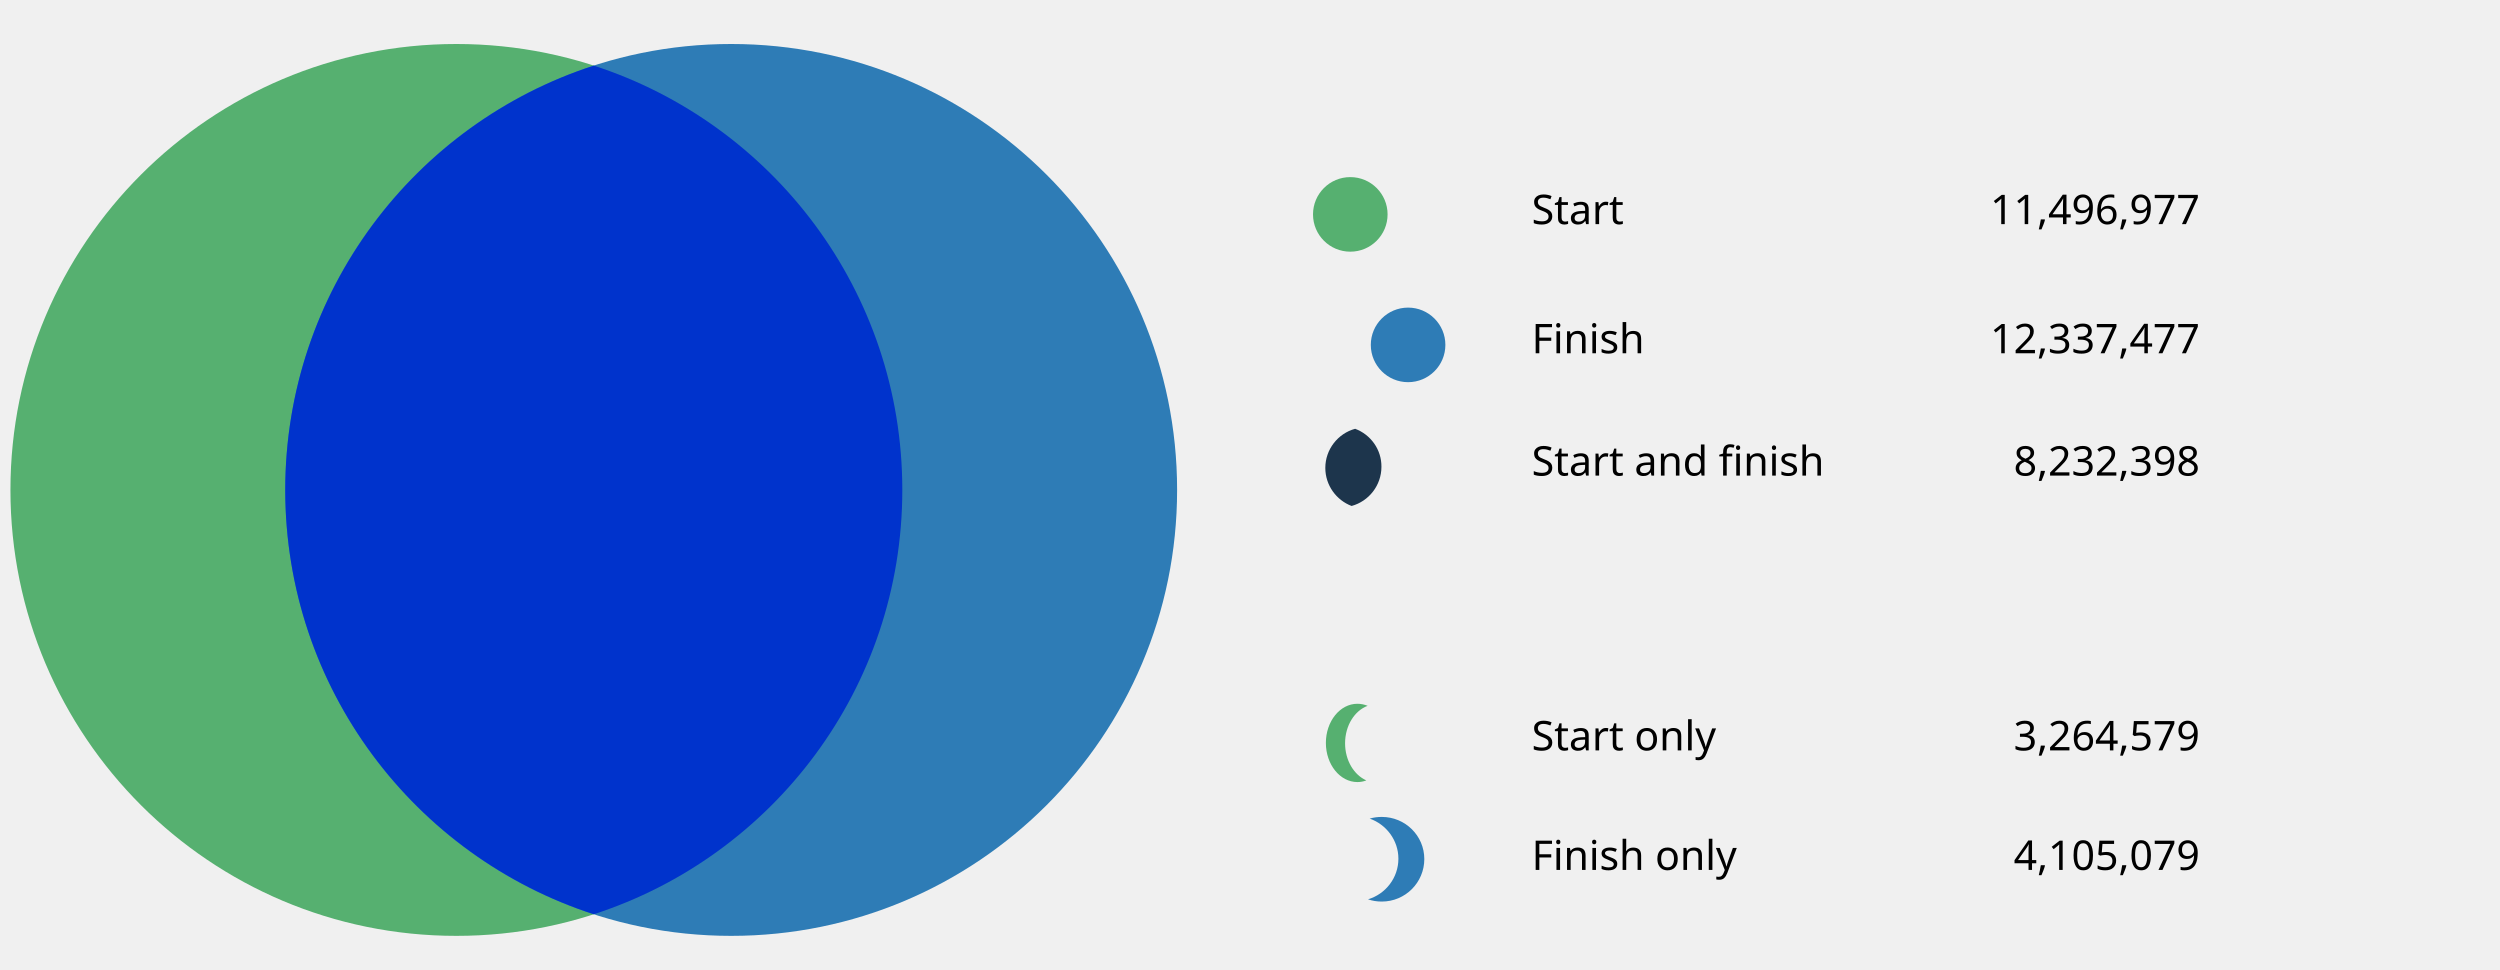
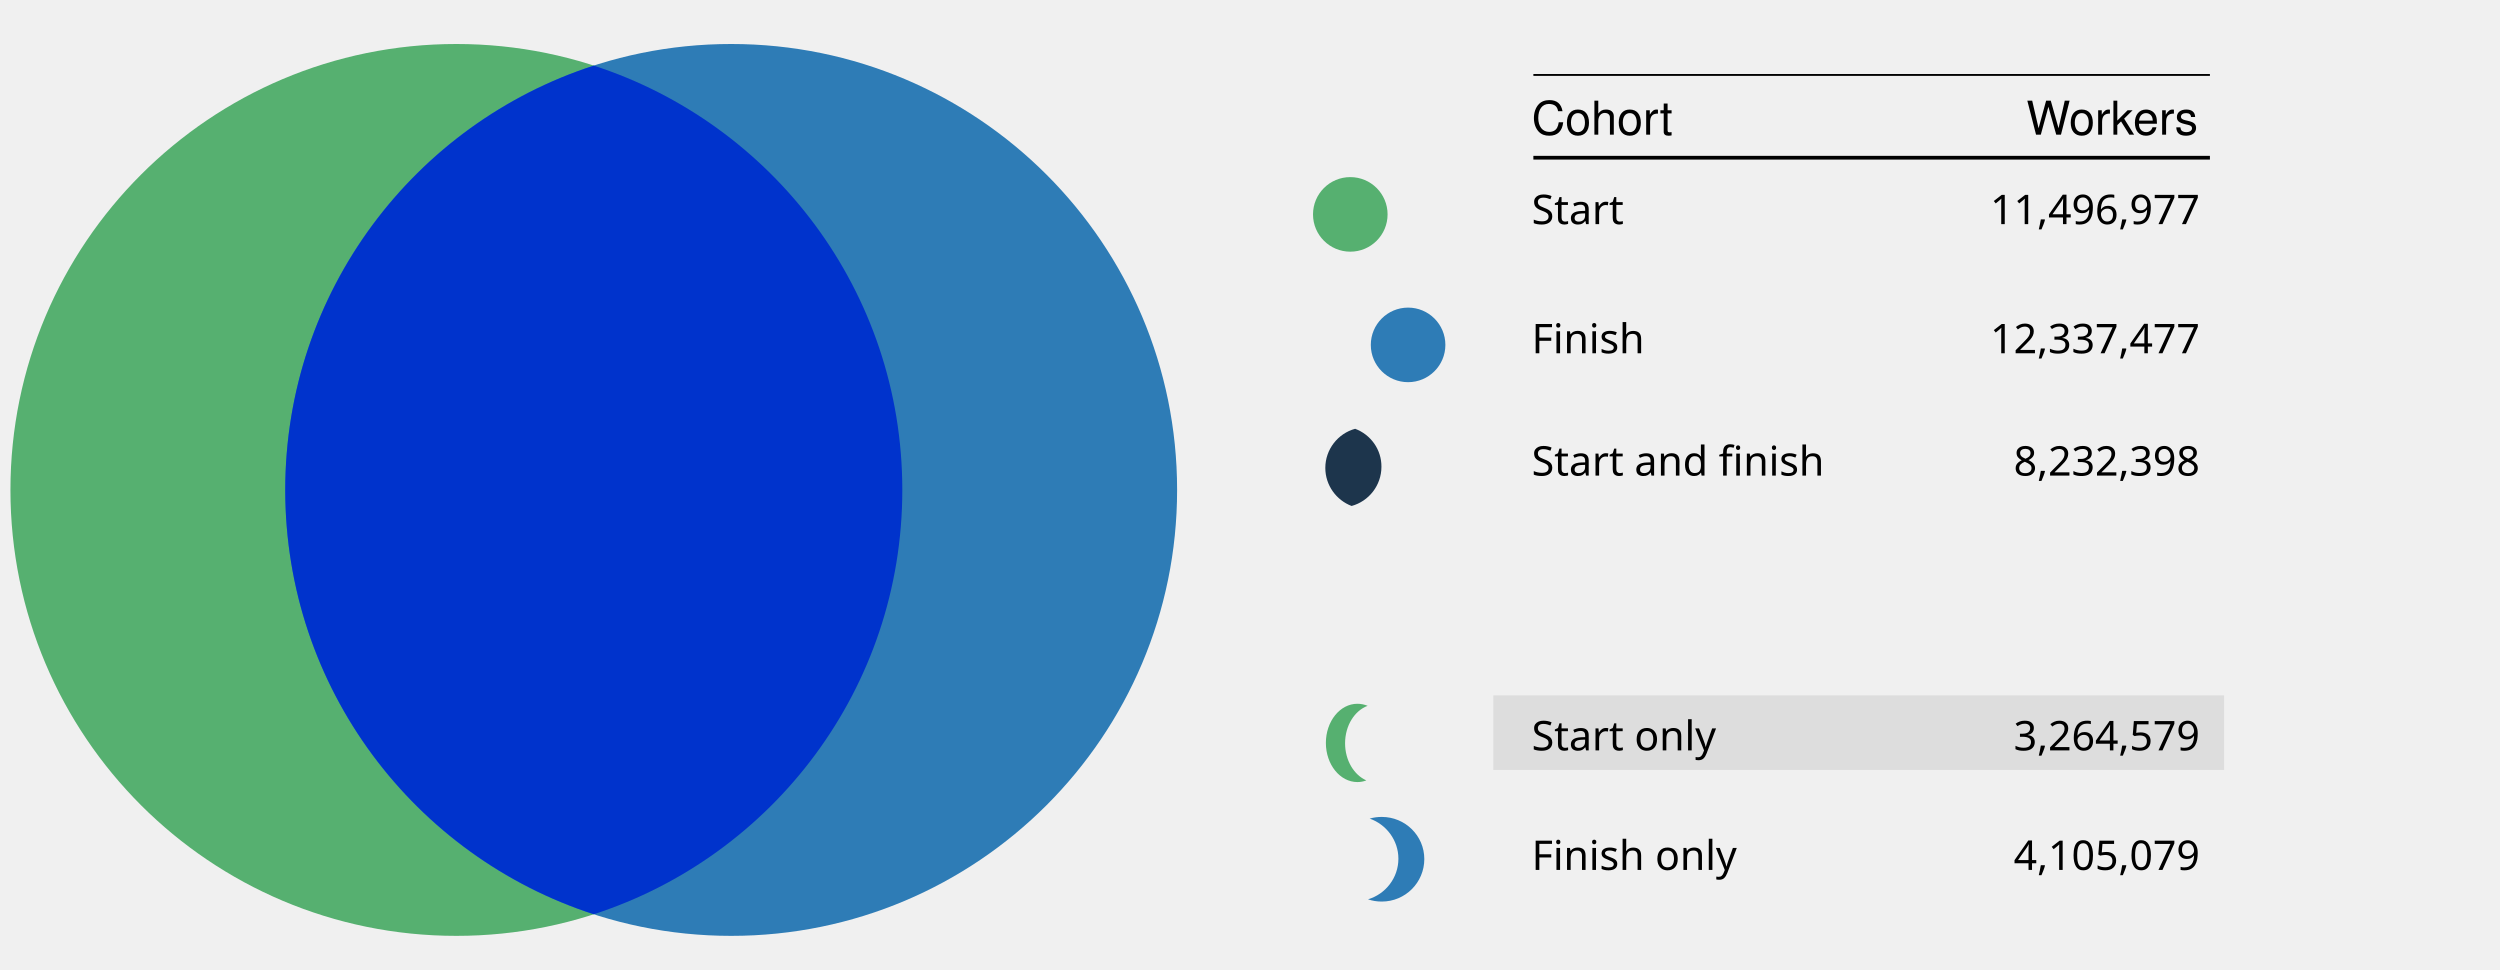
<svg xmlns="http://www.w3.org/2000/svg" version="1.1" id="Layer_1" x="0px" y="0px" viewBox="0 0 1341 520" style="enable-background:new 0 0 1341 520;" xml:space="preserve">
  <style type="text/css">

.st0{fill:#2E7CB6;}
.st1{fill:#56B070;}
.st2{fill:#0033CC;}
.st3{fill:#1D354C;}
.st4{font-family:'Helvetica-Light';}
.st5{font-size:22px;}
+ .st6{font-family:'Helvetica';}
+ .st7{font-size:25px;}
+ .st8{fill:#FFFFFF;stroke:#000000;stroke-miterlimit:10;}
+ .st9{fill:#FFFFFF;stroke:#000000;stroke-width:2;stroke-miterlimit:10;}
+ .st10{fill:#DDDDDD;}

</style>
  <g id="main_venn_diagram">
    <circle id="main_start_circle" class="st1" cx="244.8" cy="262.8" r="239.2" />
    <circle id="main_end_circle" class="st0" cx="392.2" cy="262.8" r="239.2" />
    <path id="main_intersection" class="st2" d="M484,262.8c0,106.4-69.5,196.5-165.5,227.6C222.5,459.3,153,369.2,153,262.8S222.5,66.3,318.5,35.2C414.5,66.3,484,156.4,484,262.8z" />
  </g>
  <g id="legend">
    <path id="legend_intersection" class="st3" d="M726.9,230c-9.2,2.5-16,11-16,21c0,9.3,5.9,17.3,14.1,20.4c9.2-2.5,16-11,16-21C741.1,241.1,735.2,233.1,726.9,230z" />
    <circle id="legend_start_circle" class="st1" cx="724.3" cy="115" r="20" />
    <circle id="legend_end_circle" class="st0" cx="755.3" cy="185" r="20" />
    <path id="legend_end_only" class="st0" d="M741.2,438.2c-2.3,0-4.5,0.3-6.5,0.9c8.9,3.1,15.4,11.6,15.4,21.5c0,10.3-6.9,19-16.3,21.8c2.3,0.8,4.8,1.2,7.4,1.2c12.6,0,22.8-10.2,22.8-22.8S753.7,438.2,741.2,438.2z" />
    <path id="legend_start_only" class="st1" d="M721.5,398.7c0-9.5,5.1-17.5,12.1-20.1c-1.7-0.7-3.6-1.1-5.5-1.1c-9.3,0-16.9,9.4-16.9,21s7.6,21,16.9,21c1.7,0,3.3-0.3,4.8-0.9C726.3,415.7,721.5,407.9,721.5,398.7z" />
  </g>
+   <rect class="st10" x="801" y="373" width="392" height="40" />
  <text transform="matrix(1 0 0 1 821.5898 120.223)" class="st4 st5">Start</text>
  <text transform="matrix(1 0 0 1 821.5898 189.481)" class="st4 st5">Finish</text>
  <text transform="matrix(1 0 0 1 821.5898 255.12)" class="st4 st5">Start and finish</text>
  <text transform="matrix(1 0 0 1 821.5898 402.499)" class="st4 st5">Start only</text>
  <text transform="matrix(1 0 0 1 821.5898 466.626)" class="st4 st5">Finish only</text>
  <text text-anchor="end" transform="matrix(1 0 0 1 1180 120.223)" class="st4 st5">11,496,977</text>
  <text text-anchor="end" transform="matrix(1 0 0 1 1180 189.481)" class="st4 st5">12,337,477</text>
  <text text-anchor="end" transform="matrix(1 0 0 1 1180 255.12)" class="st4 st5">8,232,398</text>
  <text text-anchor="end" transform="matrix(1 0 0 1 1180 402.499)" class="st4 st5">3,264,579</text>
  <text text-anchor="end" transform="matrix(1 0 0 1 1180 466.626)" class="st4 st5">4,105,079</text>
+   <text transform="matrix(1 0 0 1 821.5898 72.223)" class="st6 st7">Cohort</text>
+   <text transform="matrix(1 0 0 1 1086.912 72.223)" class="st6 st7">Workers</text>
+   <line class="st8" x1="822.5" y1="40.2" x2="1185.4" y2="40.2" />
+   <line class="st9" x1="822.5" y1="84.6" x2="1185.4" y2="84.6" />
</svg>
